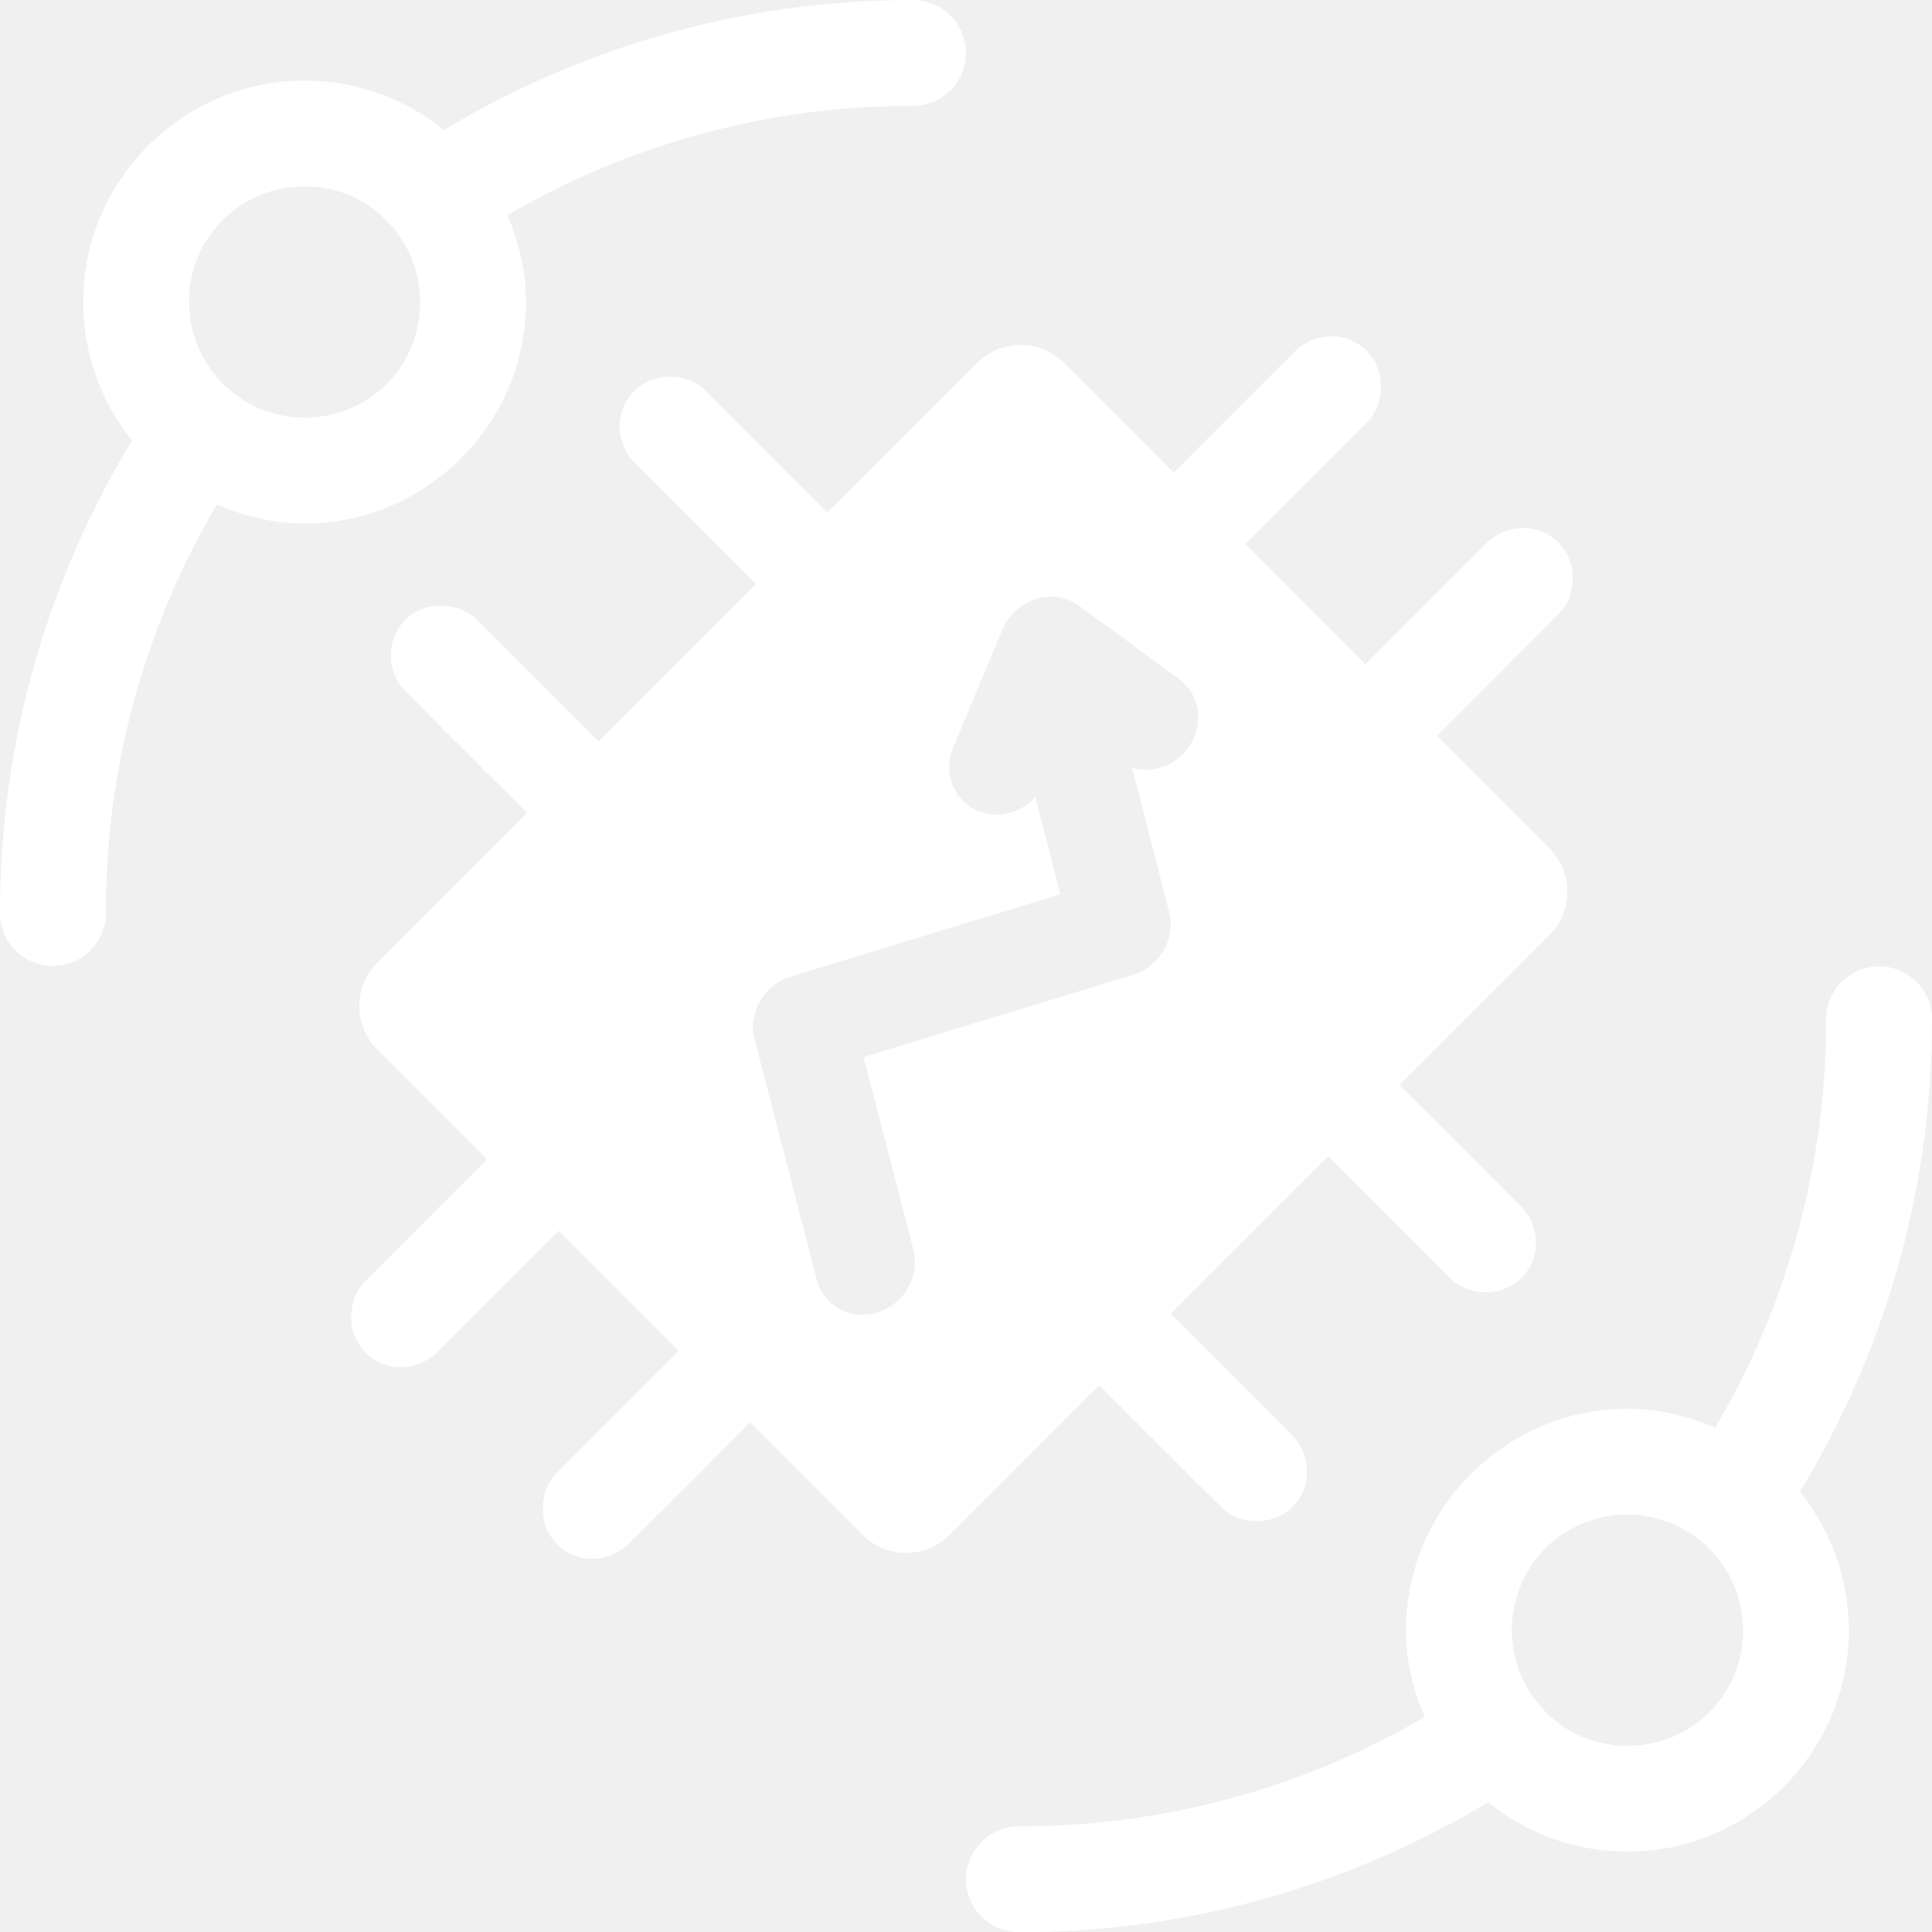
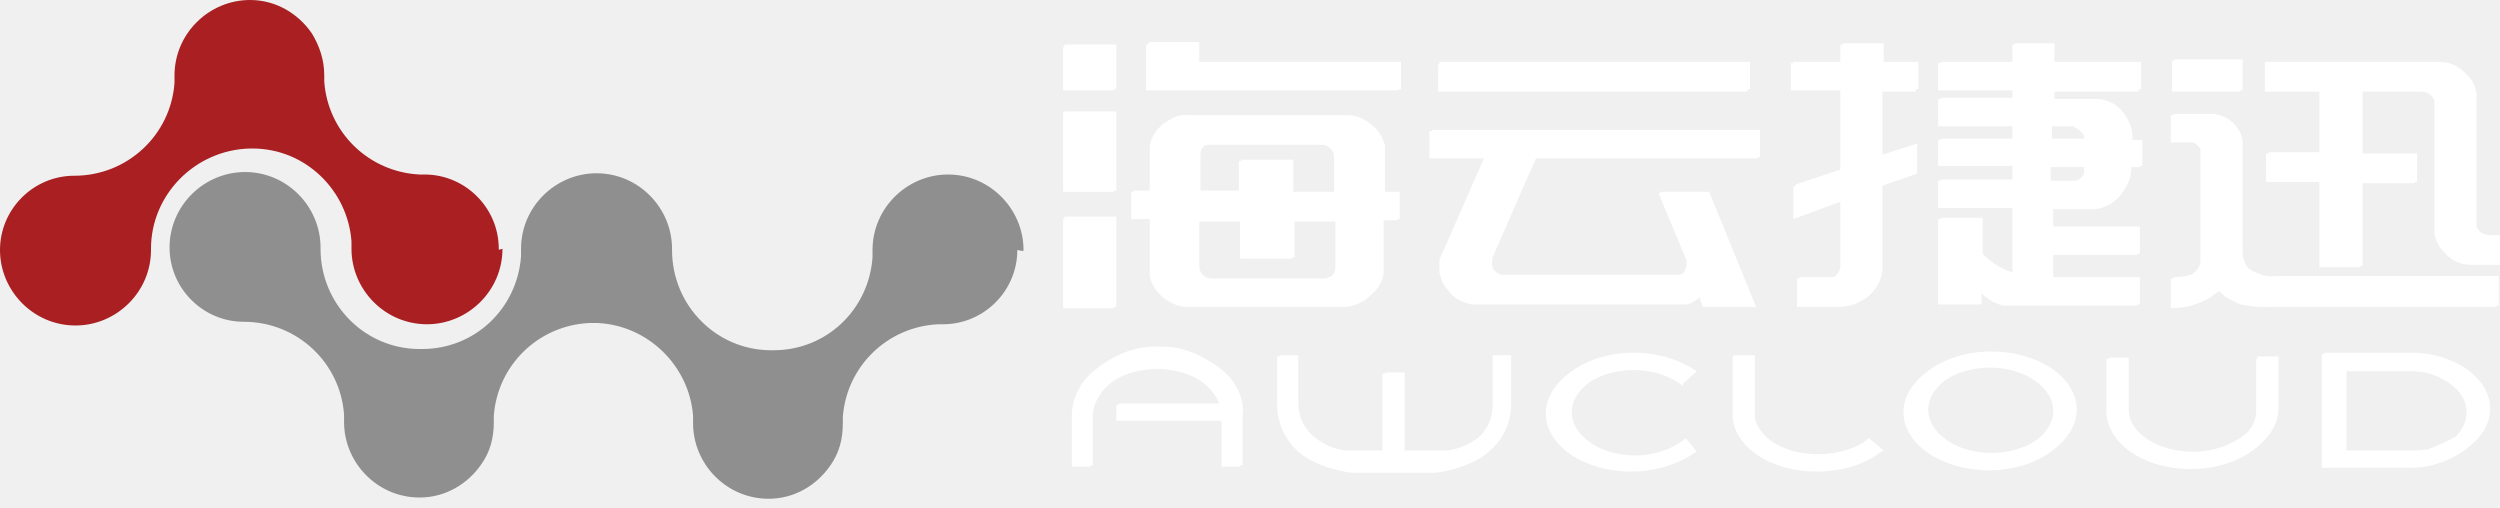
- <svg xmlns="http://www.w3.org/2000/svg" id="svg2" height="320" width="320" version="1.1" viewBox="0 0 320 320">
-   <g id="layer1" transform="translate(0 -732.36)" stroke-width="28">
-     <g id="g5175-6-32" transform="matrix(1.0471 1.0606 -1.0484 1.0619 931.69 -208.55)" />
-     <g id="g4241" fill="#fff">
-       <path id="path4278" style="color-rendering:auto;text-decoration-color:#000000;color:#000000;isolation:auto;mix-blend-mode:normal;shape-rendering:auto;solid-color:#000000;block-progression:tb;text-decoration-line:none;text-decoration-style:solid;image-rendering:auto;white-space:normal;text-indent:0;text-transform:none" d="m151.13 732.36c-28.363 0-54.915 7.915-77.613 21.537-6.472-5.262-14.605-8.191-23.067-8.194a8.766 8.766 0 0 0 -0.004 0c-20.154 0.001-36.679 16.528-36.678 36.682a8.766 8.766 0 0 0 0 0.011c0.01 8.415 2.927 16.483 8.103 22.927-13.83 22.83-21.87 49.58-21.87 78.17a8.766 8.766 0 1 0 17.531 0c0-24.702 6.719-47.748 18.378-67.574 4.566 1.985 9.473 3.15 14.519 3.157a8.766 8.766 0 0 0 0.012 0c20.155 0.001 36.683-16.527 36.682-36.682a8.766 8.766 0 0 0 0 -0.004c-0.002-4.999-1.139-9.863-3.083-14.397 19.717-11.484 42.585-18.095 67.085-18.095a8.766 8.766 0 1 0 0 -17.531zm-100.69 30.88c5.913 0.002 11.191 2.512 14.836 7.077a8.766 8.766 0 0 0 0.183 0.215c2.671 3.38 4.133 7.553 4.134 11.863-0.002 10.677-8.468 19.144-19.144 19.148-4.37-0.008-8.601-1.509-12-4.255a8.766 8.766 0 0 0 -0.012 -0.009c-4.514-3.633-7.136-9.098-7.144-14.893 0.003-10.677 8.47-19.144 19.148-19.146z" />
-       <path id="path4486-0-9-6-9-7-6-5" style="color-rendering:auto;text-decoration-color:#000000;color:#000000;isolation:auto;mix-blend-mode:normal;shape-rendering:auto;solid-color:#000000;block-progression:tb;text-decoration-line:none;text-decoration-style:solid;image-rendering:auto;white-space:normal;text-indent:0;text-transform:none" d="m66.992 835.19c-1.492 1.558-2.366 3.71-2.258 6.071 0.096 2.045 0.913 4.02 2.337 5.518 6.805 6.856 20.223 20.223 20.223 20.223l11.844-11.83s-12.973-12.961-20.176-20.171c-1.604-1.633-3.75-2.314-6.012-2.324-2.358-0.011-4.467 0.954-5.959 2.512zm32.147 19.983-36.639 36.639c-3.975 3.976-3.975 10.421 0 14.397l18.156 18.156 31.753 31.753 30.478 30.478c3.976 3.976 10.422 3.976 14.398 0l24.791-24.791 37.914-37.914 36.639-36.639c3.975-3.976 3.975-10.422-0.001-14.398l-18.63-18.63-31.75-31.76-30.01-30c-3.976-3.975-10.421-3.975-14.397 0l-24.79 24.79-37.91 37.91zm37.911-37.91s-12.973-12.961-20.176-20.171c-1.604-1.633-3.75-2.314-6.012-2.324-4.717-0.023-8.434 3.862-8.217 8.583 0.096 2.045 0.913 4.02 2.337 5.518 6.805 6.856 20.223 20.223 20.223 20.223l11.844-11.83zm69.193 5.213s12.961-12.973 20.171-20.176c1.633-1.604 2.314-3.75 2.324-6.012 0.022-4.717-3.862-8.434-8.583-8.217-2.045 0.096-4.02 0.913-5.518 2.337-6.856 6.805-20.223 20.223-20.223 20.223l11.83 11.844zm31.753 31.753s12.961-12.973 20.171-20.176c1.633-1.604 2.314-3.75 2.324-6.012 0.022-4.717-3.862-8.434-8.583-8.217-2.045 0.096-4.02 0.913-5.518 2.337-6.856 6.805-20.223 20.223-20.223 20.223l11.83 11.844zm-18.009 69.667s12.973 12.961 20.178 20.169c1.604 1.632 3.75 2.314 6.012 2.324 4.717 0.022 8.434-3.861 8.217-8.583l-0.002 0.002c-0.096-2.045-0.914-4.021-2.338-5.519-6.805-6.856-20.222-20.222-20.222-20.222l-11.844 11.83zm-37.914 37.914s12.973 12.961 20.178 20.169c1.604 1.632 3.75 2.314 6.012 2.324 4.717 0.023 8.434-3.861 8.217-8.583h-0.002c-0.096-2.045-0.913-4.021-2.337-5.518-6.805-6.856-20.223-20.223-20.223-20.223l-11.844 11.83zm-69.667-5.687s-12.961 12.973-20.169 20.178c-1.632 1.604-2.314 3.75-2.324 6.012-0.023 4.717 3.861 8.434 8.583 8.217h-0.002c2.045-0.096 4.02-0.913 5.518-2.337 6.856-6.805 20.223-20.223 20.223-20.223l-11.82-11.84zm-31.743-31.74s-12.961 12.973-20.169 20.178c-1.632 1.604-2.314 3.75-2.324 6.012-0.023 4.717 3.861 8.434 8.583 8.217h-0.002c2.045-0.096 4.02-0.913 5.518-2.337 6.856-6.805 20.223-20.223 20.223-20.223l-11.829-11.85zm87.237-90.554c1.679-1.706 3.967-2.66 6.297-2.626 1.663 0.024 3.253 0.55 4.562 1.51l16.499 12.1c3.201 2.297 4.144 6.659 2.231 10.312-1.914 3.653-6.123 5.524-9.951 4.423l6.124 23.948c1.113 4.352-1.564 8.968-5.983 10.317l-44.642 13.631 8.246 31.883c1.173 4.37-1.502 9.044-5.955 10.407s-8.976-1.111-10.068-5.505l-10.282-39.769c-1.127-4.356 1.549-8.985 5.976-10.338l44.661-13.637-4.122-16.118c-2.763 3.064-7.234 3.808-10.586 1.762-3.353-2.047-4.614-6.29-2.986-10.047l8.117-19.454c0.433-1.038 1.067-1.989 1.862-2.797z" fill-rule="evenodd" />
-       <path id="path4278-5" style="color-rendering:auto;text-decoration-color:#000000;color:#000000;isolation:auto;mix-blend-mode:normal;shape-rendering:auto;solid-color:#000000;block-progression:tb;text-decoration-line:none;text-decoration-style:solid;image-rendering:auto;white-space:normal;text-indent:0;text-transform:none" d="m168.87 1052.4c28.363 0 54.915-7.915 77.614-21.538 6.472 5.262 14.605 8.192 23.067 8.194a8.766 8.766 0 0 0 0.004 0c20.155-0.001 36.68-16.528 36.679-36.682a8.766 8.766 0 0 0 0 -0.011c-0.01-8.415-2.927-16.484-8.103-22.927 13.825-22.82 21.866-49.572 21.866-78.162a8.766 8.766 0 1 0 -17.531 0c0 24.703-6.719 47.749-18.378 67.575-4.566-1.985-9.473-3.15-14.519-3.157a8.766 8.766 0 0 0 -0.012 0c-20.155-0.001-36.683 16.527-36.682 36.682 0.002 4.999 1.139 9.863 3.083 14.397-19.717 11.484-42.586 18.095-67.086 18.095a8.766 8.766 0 1 0 0 17.531zm100.69-30.875c-5.913 0-11.191-2.512-14.836-7.077a8.766 8.766 0 0 0 -0.183 -0.215c-2.671-3.38-4.133-7.553-4.134-11.863 0.002-10.677 8.468-19.144 19.144-19.148 4.37 0.008 8.601 1.509 12 4.255a8.766 8.766 0 0 0 0.012 0.009c4.514 3.633 7.136 9.098 7.144 14.893-0.003 10.677-8.47 19.145-19.148 19.146z" />
+ <svg xmlns="http://www.w3.org/2000/svg" version="1.1" id="图层_1" x="0px" y="0px" viewBox="0 0 202 41" style="enable-background:new 0 0 202 41;" xml:space="preserve">
+   <style type="text/css">
+ 	.st0{fill:#A91F22;}
+ 	.st1{fill:#8F8F8F;}
+ 	.st2{fill:#FFFFFF;}
+ </style>
+   <g>
+     <path class="st0" d="M40.3,20.1c0-3.3-2.7-6-6-6c-0.1,0-0.3,0-0.4,0c-4.1-0.2-7.4-3.4-7.7-7.5c0-0.2,0-0.4,0-0.5   c0-1.3-0.4-2.4-1-3.4c-1.1-1.6-2.9-2.7-5-2.7c0,0,0,0,0,0c0,0,0,0,0,0c-3.3,0-6.1,2.7-6.1,6.1c0,0.2,0,0.4,0,0.6   c-0.3,4.2-3.8,7.5-8.1,7.5v0c-3.3,0-6,2.7-6,6c0,0,0,0,0,0c0,0,0,0,0,0c0,3.3,2.7,6.1,6.1,6.1c3.3,0,6.1-2.7,6.1-6.1c0,0,0,0,0,0h0   c0,0,0,0,0-0.1c0-4.4,3.6-8,8-8.1c0,0,0,0,0.1,0c0,0,0.1,0,0.1,0c4.3,0,7.7,3.4,8,7.5c0,0.2,0,0.4,0,0.6c0,3.3,2.7,6.1,6.1,6.1   c3.3,0,6.1-2.7,6.1-6.1C40.3,20.2,40.3,20.2,40.3,20.1C40.3,20.2,40.3,20.1,40.3,20.1z" />
+     <path class="st1" d="M82.7,20.2c0-3.3-2.7-6.1-6.1-6.1c-3.3,0-6.1,2.7-6.1,6.1c0,0.2,0,0.4,0,0.6c-0.3,4.2-3.7,7.5-8,7.5   c0,0-0.1,0-0.1,0c0,0,0,0-0.1,0c-4.4,0-8-3.6-8-8.1c0,0,0,0,0-0.1h0c0,0,0,0,0,0c0-3.3-2.7-6.1-6.1-6.1c0,0,0,0,0,0c0,0,0,0,0,0   c-3.3,0-6.1,2.7-6.1,6.1c0,0.2,0,0.4,0,0.6c-0.3,4.2-3.7,7.5-8,7.5c0,0-0.1,0-0.1,0c0,0,0,0-0.1,0c-4.4,0-8-3.6-8-8.1   c0,0,0,0,0-0.1h0c0,0,0,0,0,0c0-3.3-2.7-6.1-6.1-6.1c-3.3,0-6.1,2.7-6.1,6.1c0,0,0,0,0,0s0,0,0,0c0,3.3,2.7,6,6,6v0   c4.3,0,7.8,3.3,8.1,7.5c0,0.2,0,0.4,0,0.6c0,3.3,2.7,6.1,6.1,6.1c0,0,0,0,0,0c0,0,0,0,0,0c2.1,0,3.9-1.1,5-2.7c0.7-1,1-2.1,1-3.4   c0-0.2,0-0.4,0-0.5c0.3-4.1,3.6-7.3,7.7-7.5c0.1,0,0.3,0,0.4,0c0.1,0,0.2,0,0.3,0c4.1,0.2,7.4,3.5,7.7,7.5c0,0.2,0,0.4,0,0.6   c0,3.3,2.7,6.1,6.1,6.1c0,0,0,0,0,0c0,0,0,0,0,0c2.1,0,3.9-1.1,5-2.7c0.7-1,1-2.1,1-3.4c0-0.2,0-0.4,0-0.5c0.3-4.1,3.6-7.3,7.7-7.5   c0.1,0,0.3,0,0.4,0c3.3,0,6-2.7,6-6C82.7,20.3,82.7,20.3,82.7,20.2C82.7,20.2,82.7,20.2,82.7,20.2z" />
+     <g>
+       <path class="st2" d="M201.5,19L201.5,19C201.5,19,201.5,19,201.5,19h-0.3c-0.2,0-0.5-0.1-0.7-0.2c0,0-0.3-0.2-0.4-0.5h0v-0.2v-2V8    c0,0,0.2-1-0.8-2s-1.8-1-2.3-1h-1.1h-0.5h-12.4v0.1H183v2.3h4.4v4.9h-4.1v0.1h-0.2v2.3h4.3v6.9h3.3v-0.1h0.2v-6.7h4.2v-0.1h0.2    v-2.3h-4.4V7.4h4.8c0.2,0,0.5,0.1,0.6,0.2c0,0,0.3,0.2,0.4,0.5v8.1v2v0.2h0c0,0.2-0.1,1.1,0.8,2c0.9,1,1.8,1,2.3,1h1.7v0h0.5v-0.1    h0.2V19H201.5z" />
+       <path class="st2" d="M182,21.9c-0.7-0.3-0.8-1.4-0.8-1.4v-8.2V12v-0.5c0-0.9-0.8-1.6-0.8-1.6c-0.9-0.8-1.9-0.7-1.9-0.7h-2.9v0.1    h-0.2v2.2h1.5c0.5,0,0.5,0.1,0.7,0.3c0.2,0.1,0.2,0.4,0.2,0.4v0.3v8.2l0,0.4c0,0.3-0.2,0.7-0.6,1c-0.5,0.3-1.6,0.3-1.6,0.3v0.1    c-0.1,0-0.2,0-0.2,0v2.4c0,0,0.6,0,1.2-0.1c0.6-0.1,1.5-0.5,1.5-0.5c0.5-0.2,0.9-0.6,1.1-0.7c0,0,0.1,0,0.1-0.1    c0.6,0.6,0.7,0.6,1.5,1c0.9,0.4,3.1,0.3,3.1,0.3h17.8v-0.1h0.2v-2.4h-17.8C182.9,22.4,182.8,22.2,182,21.9z" />
+       <path class="st2" d="M98.5,29.7c-2.1-1.5-3.5-1.7-4.9-1.7s-2.8,0.2-4.9,1.7c0,0-0.1,0.1-0.1,0.1c0,0,0,0,0,0c-2.1,1.5-2,3.8-2,3.8    v4.1h1.5v-0.1h0.2v-4.1c0-0.6,0.4-1.7,1.4-2.5c0.1-0.1,0.2-0.2,0.4-0.3c1.4-0.9,3.4-0.9,3.4-0.9s2,0,3.4,0.9    c0.9,0.6,1.4,1.3,1.6,1.9h-8.1v0.1h-0.2V34h8.5v3.7h1.5v-0.1h0.2v-4.1C100.5,33.5,100.6,31.2,98.5,29.7z" />
+       <path class="st2" d="M120.8,28.9h-0.2v3.7v0.3c0,0,0,1.5-1.2,2.5c-0.3,0.2-1.3,0.9-2.5,1h-2.8h-0.2h-0.4v-6.3h-1.6v0.1h-0.2v6.2    h-0.4h-2.5c-1.5-0.1-2.6-1.1-2.6-1.1c-1.3-1-1.3-2.6-1.3-2.6v-0.3v-3.7h-1.5v0.1h-0.2v4h0c0,0.9,0.3,2.4,1.7,3.7    c1.6,1.4,4.3,1.7,4.3,1.7h1.9h1h1.1h0.6h2.2c0,0,2.7-0.3,4.3-1.7c0,0,0,0,0,0c0,0,0.1-0.1,0.1-0.1c1.4-1.2,1.7-2.8,1.7-3.7h0v-4    h-1.5V28.9z" />
+       <path class="st2" d="M160.9,28.4c-2.2,0-4.1,0.7-5.4,1.8c-1,0.8-1.7,1.9-1.7,3.1c0,2.6,3.1,4.7,6.9,4.7c2.2,0,4.1-0.7,5.4-1.8    c1-0.8,1.7-1.9,1.7-3.1C167.8,30.5,164.7,28.4,160.9,28.4z M160.9,36.6c-2.8,0-5.1-1.6-5.1-3.5c0-0.9,0.5-1.7,1.4-2.4    c0.9-0.6,2.2-1,3.6-1c2.8,0,5.1,1.6,5.1,3.5c0,0.9-0.5,1.7-1.4,2.4C163.6,36.2,162.3,36.6,160.9,36.6z" />
+       <path class="st2" d="M136.2,35.4c-0.9,0.8-2.4,1.4-4.1,1.4c-2.8,0-5.1-1.6-5.1-3.5c0-0.9,0.5-1.7,1.4-2.4c0.9-0.6,2.2-1,3.6-1    c1.6,0,3,0.5,4,1.3L136,31c0,0,0,0,0,0l1.1-1c-1.3-0.9-3.1-1.5-5.1-1.5c-2.2,0-4.1,0.7-5.4,1.8c-1,0.8-1.7,1.9-1.7,3.1    c0,2.6,3.1,4.7,6.9,4.7c2,0,3.8-0.6,5.1-1.5l0,0c0.1,0,0.1-0.1,0.2-0.1L136.2,35.4z" />
+       <path class="st2" d="M151,35.4c-0.9,0.8-2.4,1.3-4.1,1.3c-2.6,0-4.7-1.2-5.1-2.9v-5.1h-1.7v0.1H140v5.1c0.4,2.4,3.2,4.2,6.8,4.2    c2.1,0,3.9-0.6,5.2-1.6l0,0c0.1,0,0.1-0.1,0.2-0.1L151,35.4z" />
+       <path class="st2" d="M182.5,29h-0.2v4.2c0,0.7-0.3,1.4-0.9,1.9c-1,0.8-2.5,1.4-4.2,1.4c-2.8,0-5.2-1.5-5.2-3.4v-4.2h-1.6V29h-0.2    v4.2c0,2.6,3,4.7,6.8,4.7c2.2,0,4.1-0.7,5.4-1.8c1-0.8,1.7-1.9,1.7-3.1v-4.2h-1.7V29z" />
+       <path class="st2" d="M196.2,28.6c0,0-0.8-0.1-1.3-0.1v0h-5.3h-1.8v0.1h-0.2v1.3v6.5v1.4v0h7.1c0.4,0,1.3-0.1,1.3-0.1    c1.5-0.3,2.7-0.9,3.6-1.7c1-0.8,1.6-1.8,1.6-3C201.2,30.9,199.1,29.1,196.2,28.6z M196.2,36.3c-0.5,0.1-1.3,0.1-1.3,0.1v0h-5.3    v-6.4h5.1v0c0,0,0.8,0,1.3,0.1v0c1.9,0.5,3.3,1.7,3.3,3.2c0,0.7-0.3,1.4-0.9,2C197.8,35.6,197,36,196.2,36.3z" />
+       <polygon class="st2" points="90,7.2 90.2,7.2 90.2,3.6 86,3.6 86,3.8 85.9,3.8 85.9,7.3 90,7.3   " />
+       <polygon class="st2" points="113,7.3 113,7.2 113.2,7.2 113.2,5 96.9,5 96.9,3.4 92.8,3.4 92.8,3.6 92.6,3.6 92.6,5.1 92.6,7.3     96.8,7.3   " />
+       <polygon class="st2" points="90,15.4 90.2,15.4 90.2,9 86,9 86,9.1 85.9,9.1 85.9,15.5 90,15.5   " />
+       <polygon class="st2" points="90,24.8 90.2,24.8 90.2,17.5 86,17.5 86,17.7 85.9,17.7 85.9,24.9 90,24.9   " />
+       <path class="st2" d="M92.9,22.1v0.2c0.2,1.2,1.5,2.4,2.9,2.5h0.1h12.8h0.1c0.7-0.1,1.4-0.4,1.9-0.9c0.6-0.5,1-1.1,1.1-1.8V22v-4.2    h1.1v-0.1h0.2v-2.2h-1.2v-3.5v-0.2c-0.2-1.2-1.5-2.4-2.9-2.5h-0.1H96H96C95.2,9.2,94.6,9.6,94,10c-0.6,0.5-1,1.1-1.1,1.8V12v3.4    h-1.3v0.1h-0.2v2.2h1.5V22.1z M97.8,11.7C97.8,11.7,97.9,11.7,97.8,11.7L97.8,11.7l8.9,0v0c0,0,0,0,0.1,0c0.5,0,1,0.4,1,1h0v2.8    h-3.3v-2.6h-4.2V13h-0.2v2.4H97v-2.9h0c0-0.3,0.1-0.5,0.3-0.7C97.4,11.7,97.6,11.7,97.8,11.7z M100.2,17.8v3.1h4.2v-0.1h0.2v-2.9    h3.3v3.7h0c0,0.3-0.1,0.5-0.3,0.7c-0.2,0.1-0.4,0.2-0.6,0.2c0,0,0,0-0.1,0v0H98v0c0,0,0,0-0.1,0c-0.5,0-1-0.4-1-1h0v-3.6H100.2z" />
+       <polygon class="st2" points="141.2,7.2 141.4,7.2 141.4,5 116.3,5 116.3,5.2 116.2,5.2 116.2,7.4 141.2,7.4   " />
+       <path class="st2" d="M141.8,24.9l-0.1-0.1h0.2l-3.8-9.3h-4l0.1,0.1H134l2.3,5.5c0,0.5-0.2,0.8-0.2,0.8c0,0.1-0.1,0.1-0.1,0.2    c-0.2,0.1-0.4,0.1-0.4,0.1h-14h-0.3c0,0-0.6-0.2-0.7-0.6c-0.1-0.4,0-0.8,0-0.8l3.5-8h17.9v-0.1h0.2v-2.2h-26.5v0.1h-0.2v2.2h4.4    l-3.2,7.3c-0.3,0.6-0.4,0.9-0.4,0.9c0,0.5,0,1,0,1c0.2,0.8,0.3,1,0.9,1.7c0.6,0.7,1.7,0.9,1.7,0.9h2.2h0.3h13.9h0.2h0.5    c0.4,0,0.4,0,0.8-0.2c0.1-0.1,0.2-0.1,0.3-0.2c0.1-0.1,0.2-0.1,0.2-0.2l0.3,0.8H141.8z" />
+       <path class="st2" d="M154.7,14.1L154.7,14.1l0.2-0.1v-2.4l-2.8,0.9V7.4h2.7V7.2h0.2V5h-2.8V3.5h-3.3v0.1h-0.2V5h-3.8v0.1h-0.2v2.2    h4v6.4l-3.6,1.2V15l-0.2,0.1v2.6l3.8-1.4v2.1v3.3c-0.1,0.2-0.2,0.4-0.3,0.5c-0.1,0.1-0.2,0.2-0.4,0.2h-2.2h-0.4v0.1h-0.2v2.3h3.4    c0.4,0,0.8-0.1,0.8-0.1c0.6-0.1,1-0.4,1.5-0.7c0.7-0.6,1.2-1.4,1.2-2.4h0v-0.2v-6.4L154.7,14.1z" />
+       <path class="st2" d="M159.9,24.6h0.2v-0.9c0.3,0.3,1.2,1,2,1h0.4h0h3.2h7v-0.1h0.2v-2.2h-7v-1.8h6.8v-0.1h0.2v-2.2h-7v-1.4h1.8    h1.5c0,0,0.9,0,1.7-0.7c0.1-0.1,0.3-0.2,0.4-0.4c0.8-0.9,0.9-1.8,0.9-2v-0.3h0.7v-0.1h0.2v-2.1h-0.8v-0.4c0-0.2-0.1-1.1-0.9-2    c-0.8-0.9-1.9-0.9-1.9-0.9h-1.5v0h-2V7.4h6.8V7.2h0.2V5h-7V3.5h-3.2v0.1h-0.2V5h-5.8v0.1h-0.2v2.2h6v0.6h-5.8v0.1h-0.2v2.2h6v1    h-5.8v0.1h-0.2v2.1h6v1.1h-5.8v0.1h-0.2v2.2h6v1.5h0v2.2h0v1.5c-0.4-0.1-1.6-0.6-2.4-1.5v-2.9h-3.4v0.1h-0.2v6.9h3.4V24.6z     M167.6,10.3L167.6,10.3c0.1,0,0.3,0.1,0.5,0.3c0.2,0.2,0.3,0.4,0.3,0.4v0.2h-2.6v-1H167.6z M168.4,13.5v0.5c0,0-0.1,0.2-0.3,0.4    c-0.1,0.1-0.3,0.2-0.4,0.2h-2v-1.1H168.4z" />
+       <polygon class="st2" points="181,7.3 181.2,7.3 181.2,4.8 175.7,4.8 175.7,4.9 175.5,4.9 175.5,7.4 181,7.4   " />
    </g>
  </g>
</svg>
